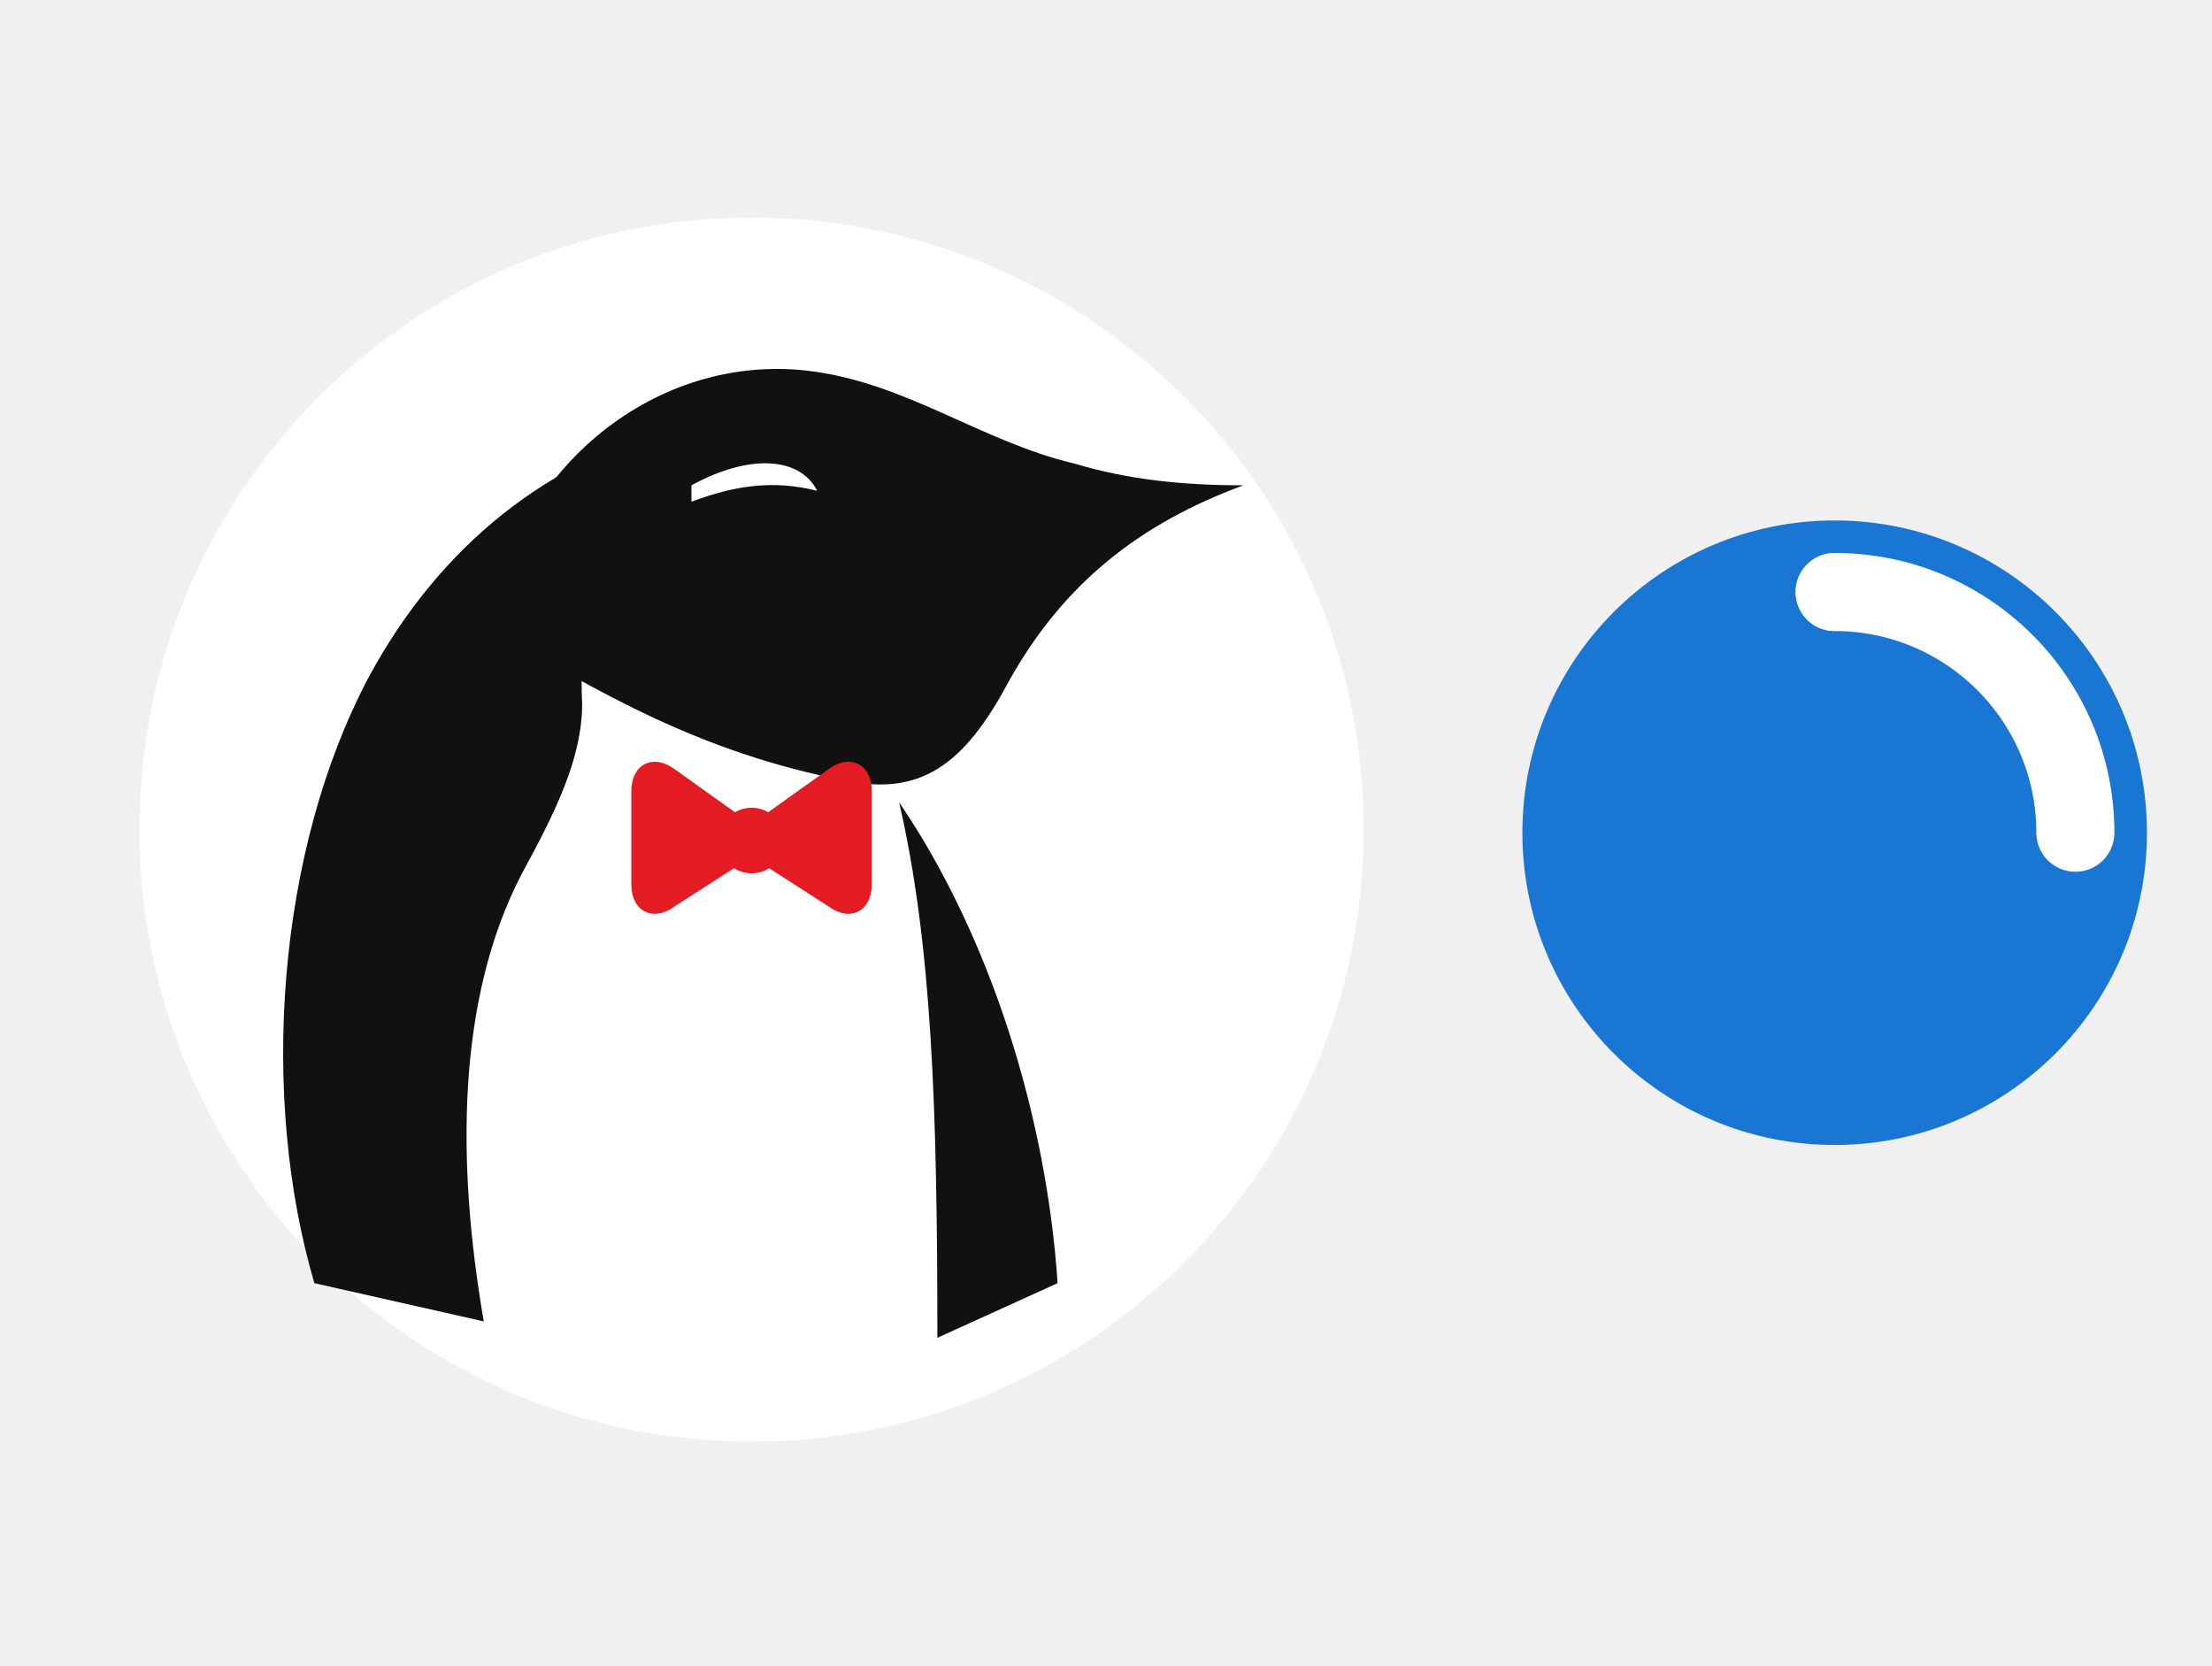
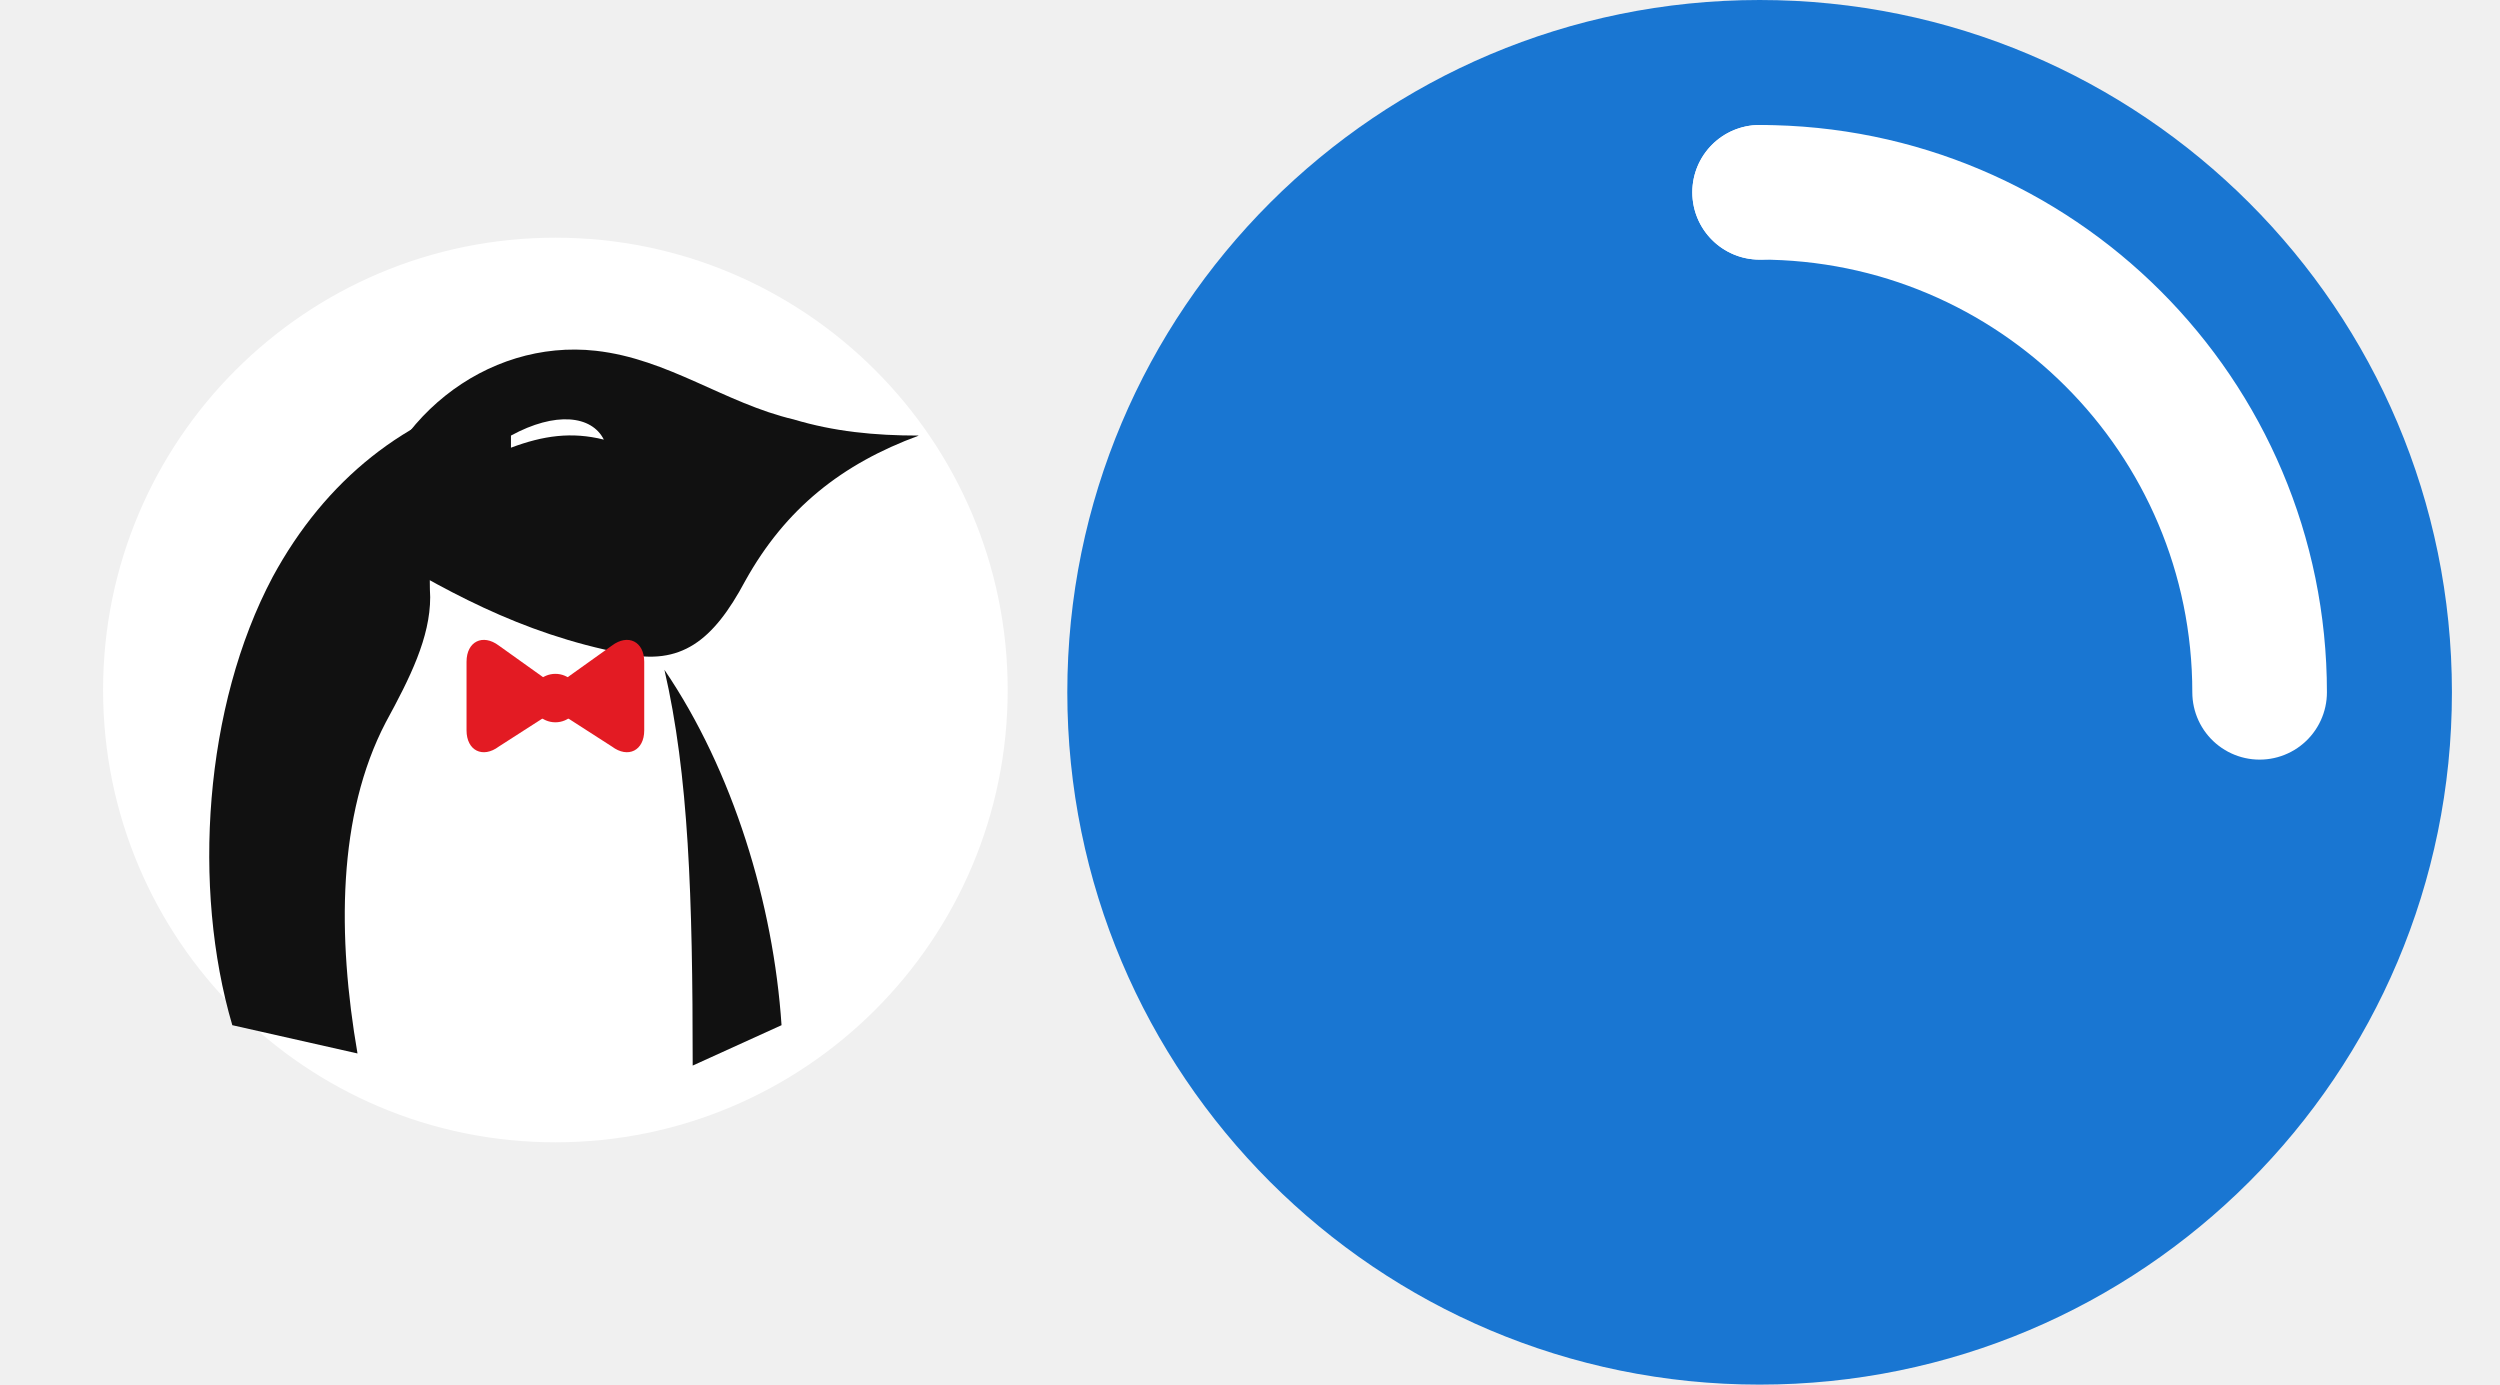
- <svg xmlns="http://www.w3.org/2000/svg" viewBox="0 0 340 256">
-   <g transform="translate(8 20) scale(.84)">
+ <svg xmlns="http://www.w3.org/2000/svg" viewBox="0 0 520 288">
+   <g transform="translate(8 36) scale(.84)">
    <circle cx="128" cy="128" r="112" fill="#fff" />
    <path fill="#111" d="M48 211c-10-34-7-79 10-111 13-24 33-40 58-46-13 13-20 31-19 51 0 10-5 20-11 31-12 23-12 53-7 82Z" />
    <path fill="#111" d="M80 91c5-30 31-50 58-47 18 2 32 13 49 17 10 3 20 4 31 4-19 7-33 18-43 36-8 15-16 21-30 18-26-5-45-16-65-28Z" />
    <path fill="#111" d="M155 123c17 25 27 58 29 88l-22 10c0-42-1-72-7-98Z" />
    <path fill="#fff" d="M117 65c11-6 20-5 23 1-8-2-15-1-23 2Z" />
    <path fill="#e31b23" d="M106 121c0-5 4-7 8-4l14 10 14-10c4-3 8-1 8 4v17c0 5-4 7-8 4l-14-9-14 9c-4 3-8 1-8-4Z" />
    <circle cx="128" cy="130" r="6" fill="#e31b23" />
  </g>
-   <circle cx="282" cy="128" r="48" fill="#1976d2" />
-   <path fill="none" stroke="#fff" stroke-width="12" stroke-linecap="round" d="M282 91a37 37 0 0 1 37 37" />
-   <circle cx="282" cy="91" r="6" fill="#fff" />
+   <circle cx="366" cy="144" r="144" fill="#1976d2" />
+   <path fill="none" stroke="#fff" stroke-width="28" stroke-linecap="round" d="M366 40a104 104 0 0 1 104 104" />
+   <circle cx="366" cy="40" r="14" fill="#fff" />
</svg>
